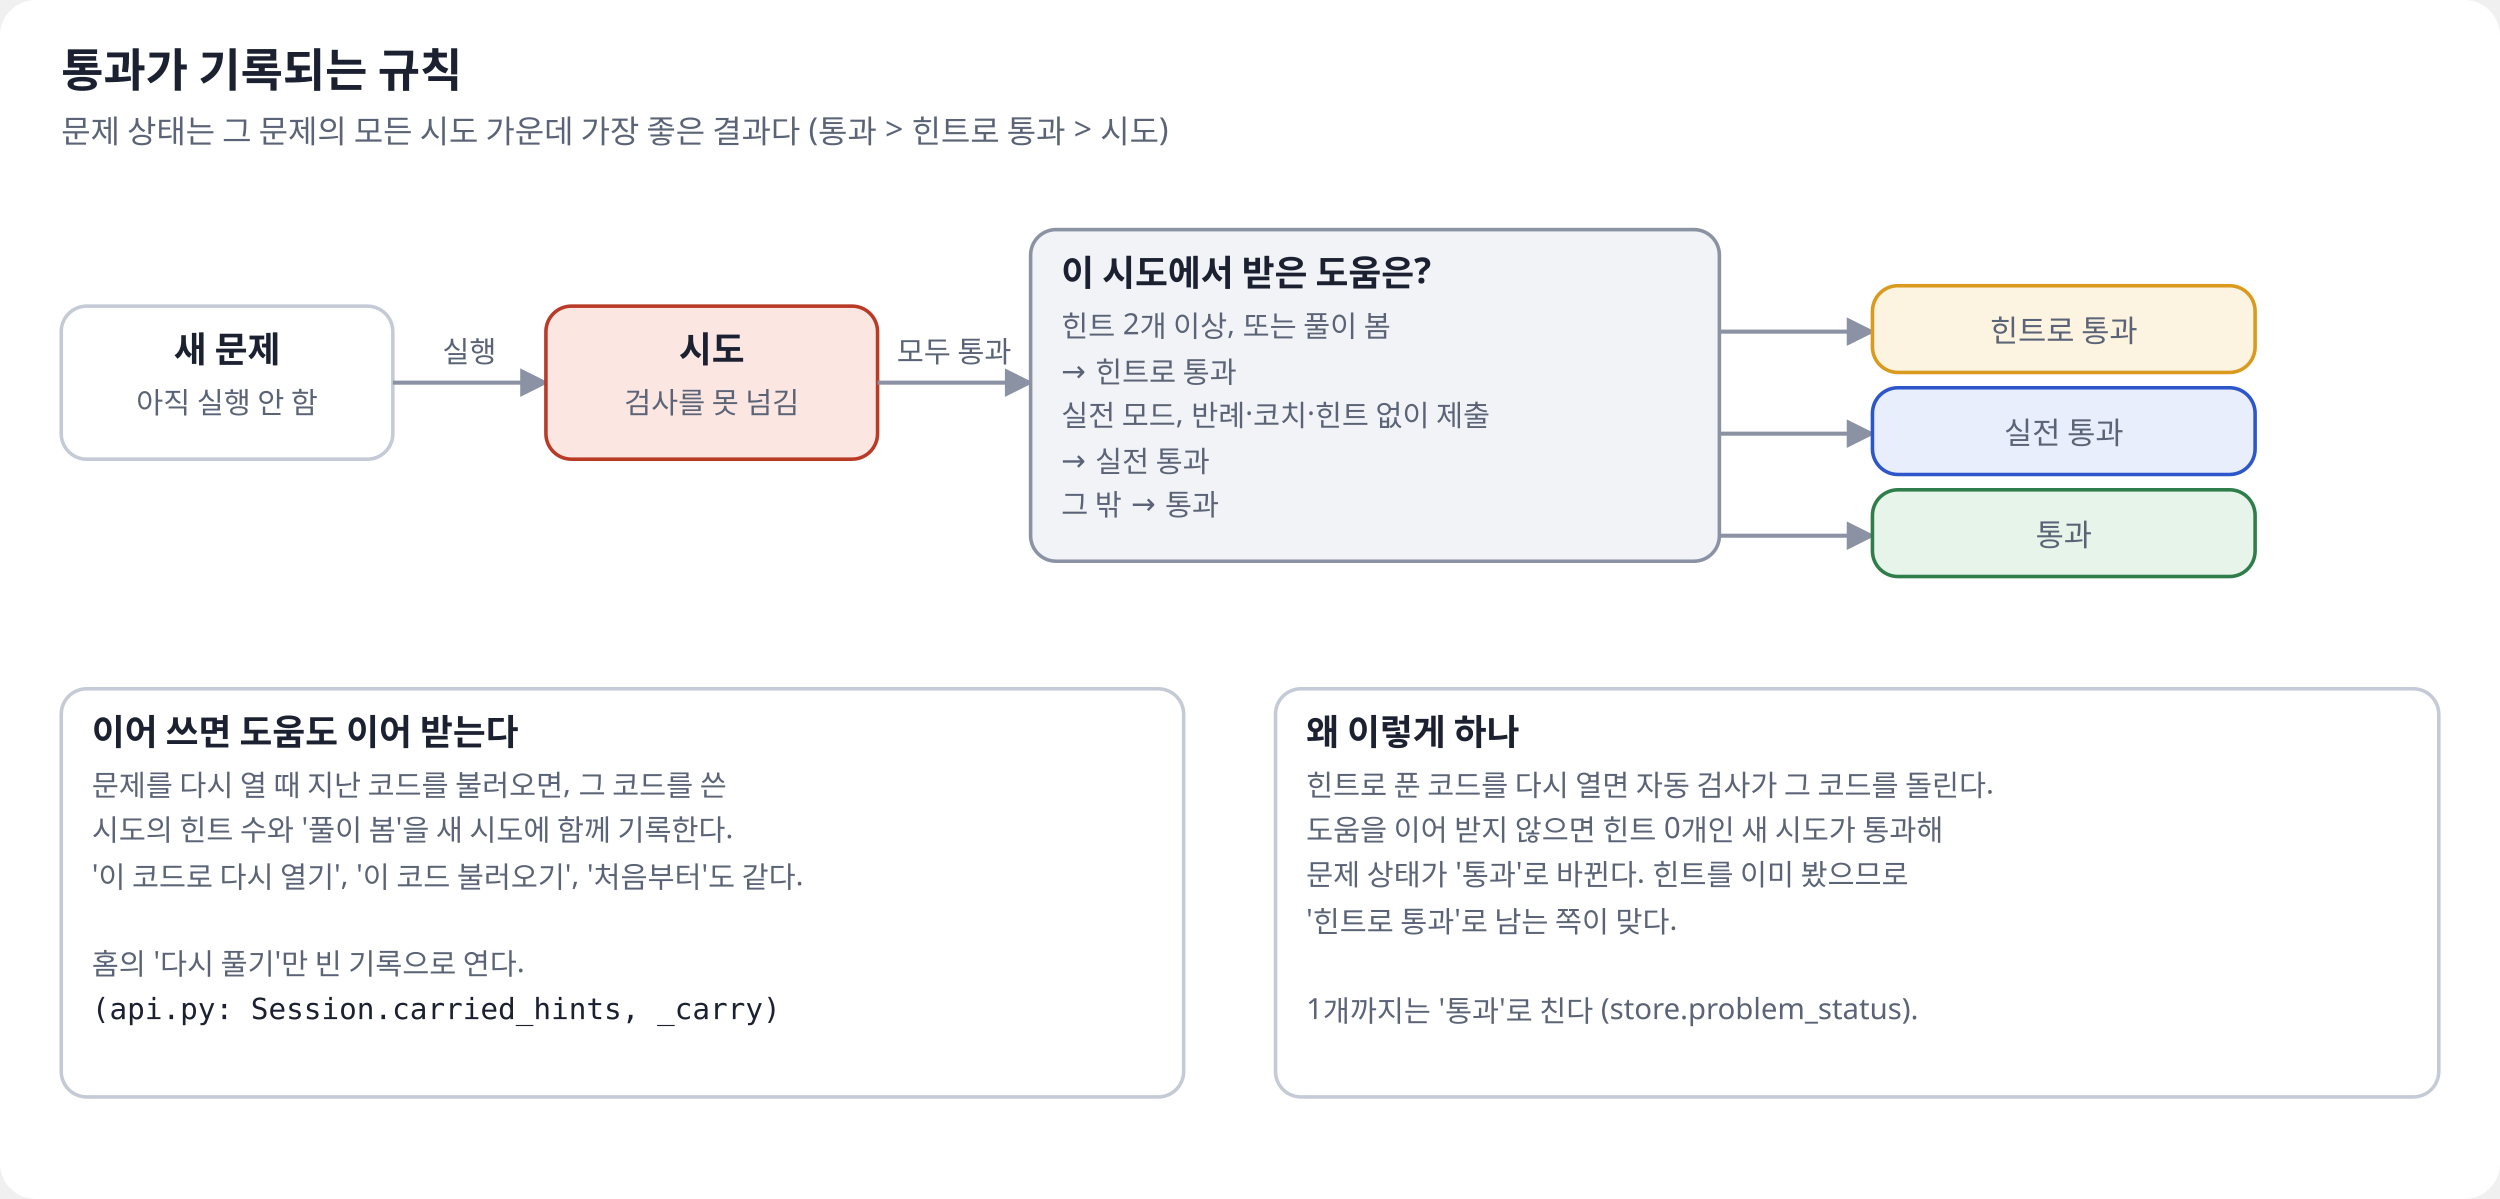
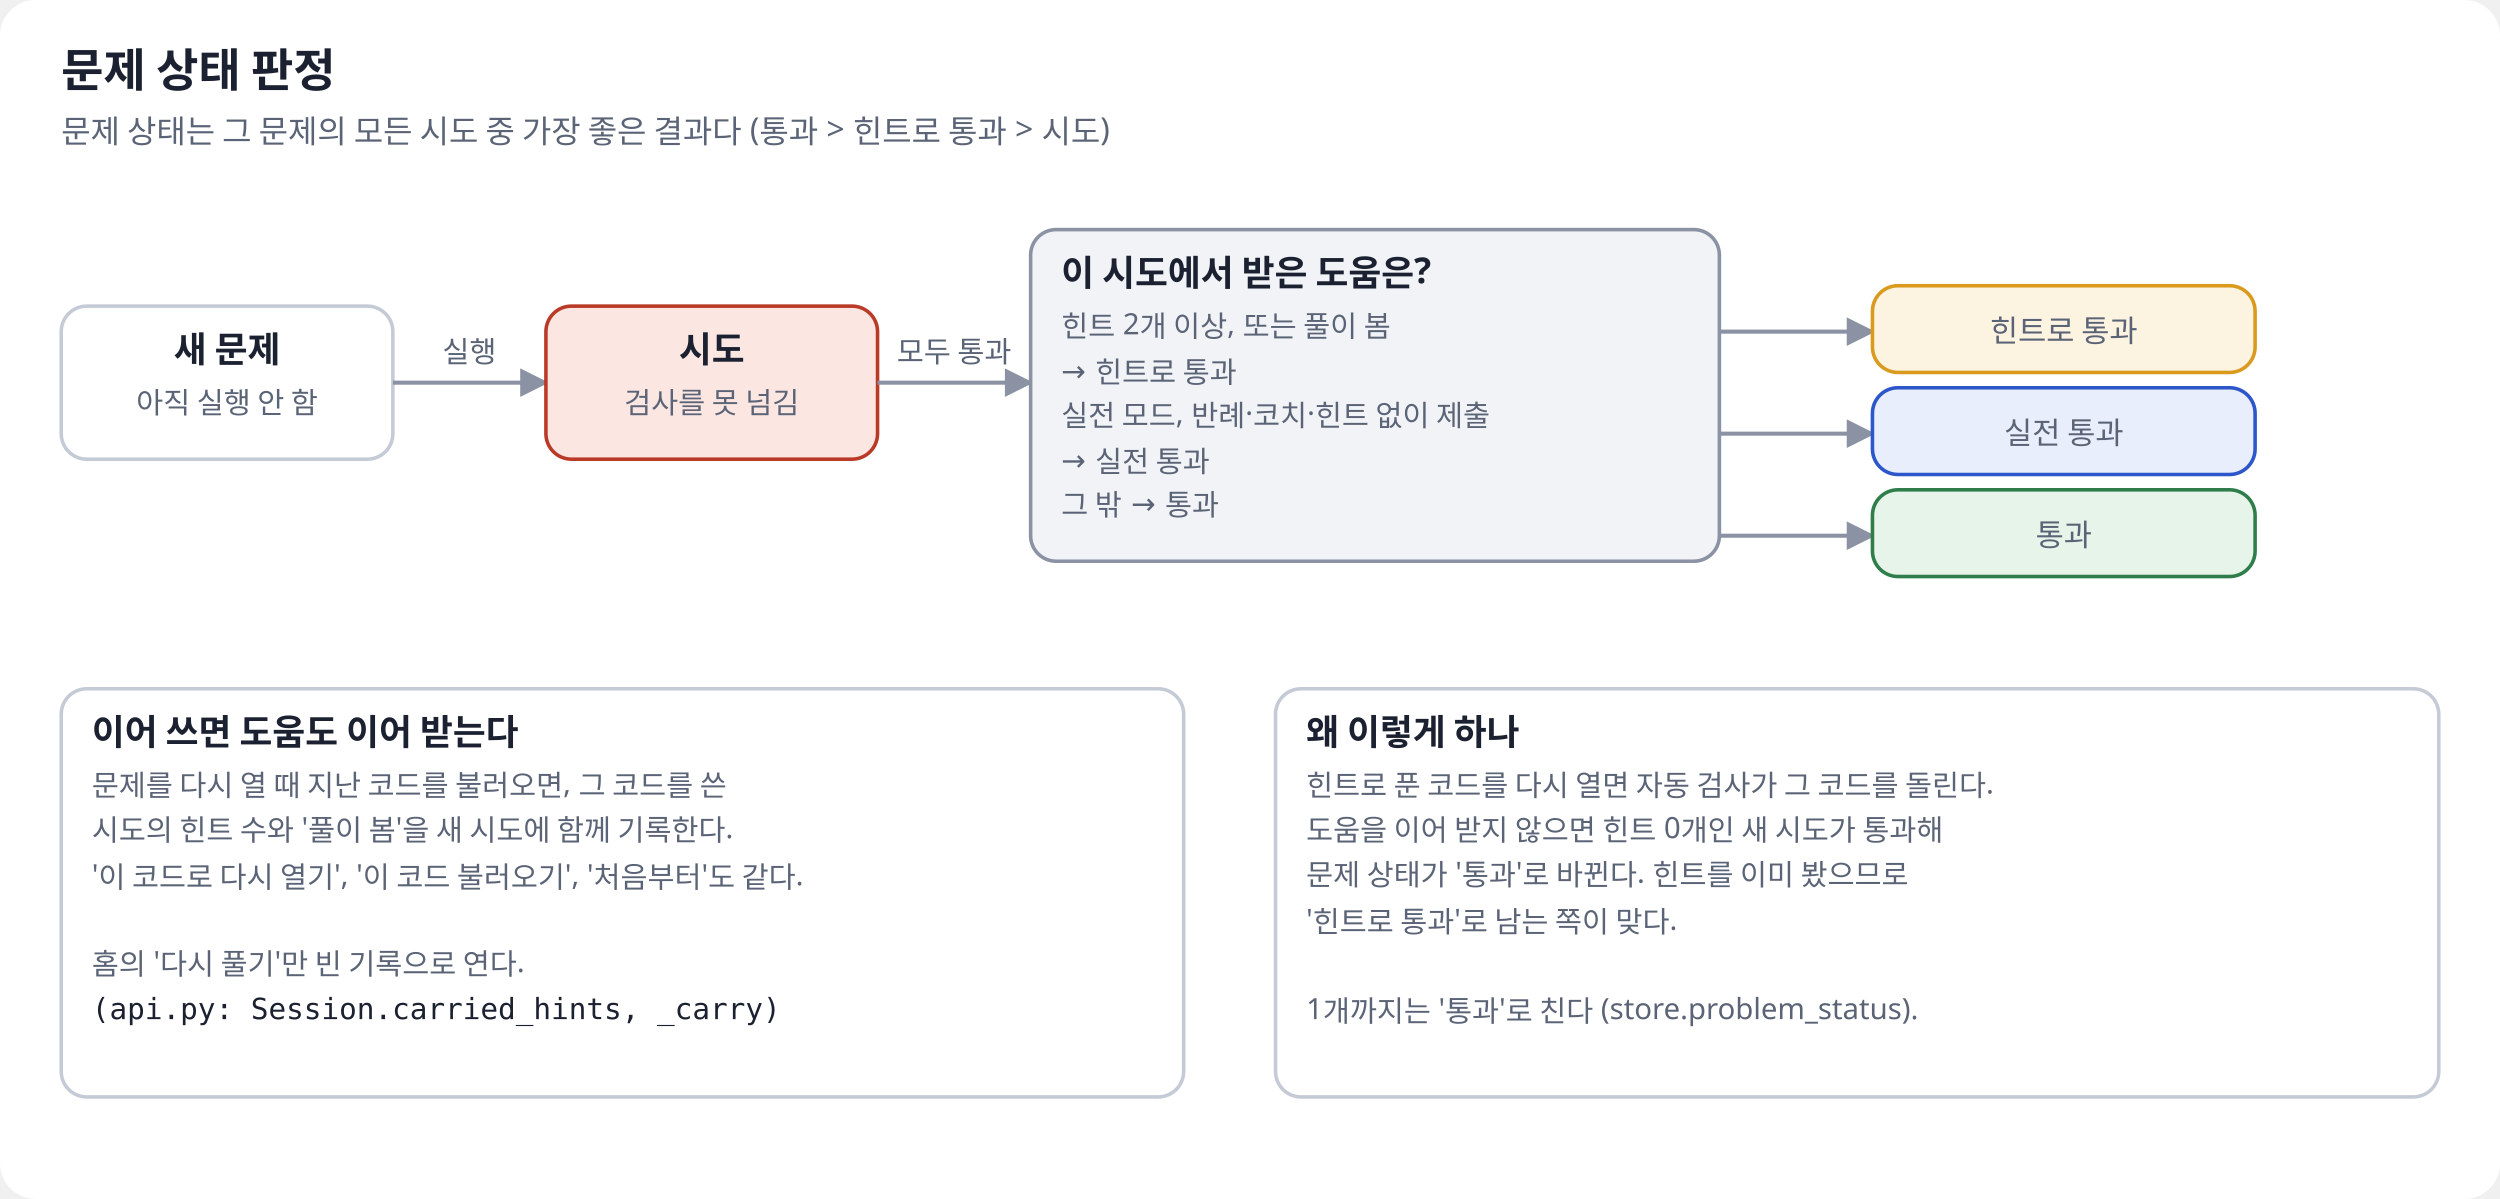
<svg xmlns="http://www.w3.org/2000/svg" viewBox="0 0 980 470" width="980" height="470">
  <defs>
    <marker id="a" viewBox="0 0 10 10" refX="9" refY="5" markerWidth="7" markerHeight="7" orient="auto-start-reverse">
      <path d="M0,0 L10,5 L0,10 z" fill="#8A92A3" />
    </marker>
    <marker id="b" viewBox="0 0 10 10" refX="9" refY="5" markerWidth="7" markerHeight="7" orient="auto-start-reverse">
      <path d="M0,0 L10,5 L0,10 z" fill="#2C56C9" />
    </marker>
    <marker id="c" viewBox="0 0 10 10" refX="9" refY="5" markerWidth="7" markerHeight="7" orient="auto-start-reverse">
      <path d="M0,0 L10,5 L0,10 z" fill="#D99A1E" />
    </marker>
    <marker id="r" viewBox="0 0 10 10" refX="9" refY="5" markerWidth="7" markerHeight="7" orient="auto-start-reverse">
      <path d="M0,0 L10,5 L0,10 z" fill="#B93A27" />
    </marker>
    <marker id="g" viewBox="0 0 10 10" refX="9" refY="5" markerWidth="7" markerHeight="7" orient="auto-start-reverse">
      <path d="M0,0 L10,5 L0,10 z" fill="#2E7D4A" />
    </marker>
  </defs>
  <rect width="980" height="470" rx="14" fill="#FFFFFF" />
-   <text x="24" y="34" font-family="'Apple SD Gothic Neo','Malgun Gothic','Noto Sans KR',sans-serif" font-size="18" font-weight="700" fill="#1B2130" text-anchor="start">통과가 기록되는 규칙</text>
-   <text x="24" y="56" font-family="'Apple SD Gothic Neo','Malgun Gothic','Noto Sans KR',sans-serif" font-size="12.5" font-weight="400" fill="#5B6476" text-anchor="start">문제 상태는 그 문제의 모든 시도 가운데 가장 좋은 결과다 (통과 &gt; 힌트로 통과 &gt; 시도)</text>
+   <text x="24" y="34" font-family="'Apple SD Gothic Neo','Malgun Gothic','Noto Sans KR',sans-serif" font-size="18" font-weight="700" fill="#1B2130" text-anchor="start">문제 상태 판정</text>
+   <text x="24" y="56" font-family="'Apple SD Gothic Neo','Malgun Gothic','Noto Sans KR',sans-serif" font-size="12.5" font-weight="400" fill="#5B6476" text-anchor="start">문제 상태는 그 문제의 모든 시도 중 가장 좋은 결과다 (통과 &gt; 힌트로 통과 &gt; 시도)</text>
  <rect x="24" y="120" width="130" height="60" rx="10" fill="#FFFFFF" stroke="#C5CBD6" stroke-width="1.4" />
  <text x="89.0" y="142" font-family="'Apple SD Gothic Neo','Malgun Gothic','Noto Sans KR',sans-serif" font-size="14" font-weight="700" fill="#1B2130" text-anchor="middle">새 문제</text>
  <text x="89.0" y="162" font-family="'Apple SD Gothic Neo','Malgun Gothic','Noto Sans KR',sans-serif" font-size="11.5" font-weight="400" fill="#5B6476" text-anchor="middle">아직 실행 안 함</text>
  <path d="M154,150 L214,150" fill="none" stroke="#8A92A3" stroke-width="1.6" marker-end="url(#a)" />
  <text x="184" y="142.0" font-family="'Apple SD Gothic Neo','Malgun Gothic','Noto Sans KR',sans-serif" font-size="11.5" font-weight="400" fill="#5B6476" text-anchor="middle">실행</text>
  <rect x="214" y="120" width="130" height="60" rx="10" fill="#FBE6E2" stroke="#B93A27" stroke-width="1.4" />
  <text x="279.0" y="142" font-family="'Apple SD Gothic Neo','Malgun Gothic','Noto Sans KR',sans-serif" font-size="14" font-weight="700" fill="#1B2130" text-anchor="middle">시도</text>
  <text x="279.0" y="162" font-family="'Apple SD Gothic Neo','Malgun Gothic','Noto Sans KR',sans-serif" font-size="11.5" font-weight="400" fill="#5B6476" text-anchor="middle">검사를 못 넘김</text>
  <path d="M344,150 L404,150" fill="none" stroke="#8A92A3" stroke-width="1.6" marker-end="url(#a)" />
  <text x="374" y="142.0" font-family="'Apple SD Gothic Neo','Malgun Gothic','Noto Sans KR',sans-serif" font-size="11.5" font-weight="400" fill="#5B6476" text-anchor="middle">모두 통과</text>
  <rect x="404" y="90" width="270" height="130" rx="10" fill="#F1F3F7" stroke="#8A92A3" stroke-width="1.4" />
  <text x="416" y="112" font-family="'Apple SD Gothic Neo','Malgun Gothic','Noto Sans KR',sans-serif" font-size="14" font-weight="700" fill="#1B2130" text-anchor="start">이 시도에서 받은 도움은?</text>
  <text x="416" y="132" font-family="'Apple SD Gothic Neo','Malgun Gothic','Noto Sans KR',sans-serif" font-size="11.5" font-weight="400" fill="#5B6476" text-anchor="start">힌트 2개 이상, 또는 풀이 봄</text>
  <text x="416" y="149.5" font-family="'Apple SD Gothic Neo','Malgun Gothic','Noto Sans KR',sans-serif" font-size="11.5" font-weight="400" fill="#5B6476" text-anchor="start">→ 힌트로 통과</text>
  <text x="416" y="167.0" font-family="'Apple SD Gothic Neo','Malgun Gothic','Noto Sans KR',sans-serif" font-size="11.5" font-weight="400" fill="#5B6476" text-anchor="start">실전 모드, 반례·코치·힌트 없이 제출</text>
  <text x="416" y="184.5" font-family="'Apple SD Gothic Neo','Malgun Gothic','Noto Sans KR',sans-serif" font-size="11.5" font-weight="400" fill="#5B6476" text-anchor="start">→ 실전 통과</text>
  <text x="416" y="202.0" font-family="'Apple SD Gothic Neo','Malgun Gothic','Noto Sans KR',sans-serif" font-size="11.5" font-weight="400" fill="#5B6476" text-anchor="start">그 밖 → 통과</text>
  <path d="M674,130 L734,130" fill="none" stroke="#8A92A3" stroke-width="1.6" marker-end="url(#a)" />
  <rect x="734" y="112" width="150" height="34" rx="10" fill="#FDF3E1" stroke="#D99A1E" stroke-width="1.4" />
  <text x="809.0" y="134" font-family="'Apple SD Gothic Neo','Malgun Gothic','Noto Sans KR',sans-serif" font-size="12" font-weight="400" fill="#5B6476" text-anchor="middle">힌트로 통과</text>
  <path d="M674,170 L734,170" fill="none" stroke="#8A92A3" stroke-width="1.6" marker-end="url(#a)" />
  <rect x="734" y="152" width="150" height="34" rx="10" fill="#E8EEFC" stroke="#2C56C9" stroke-width="1.4" />
  <text x="809.0" y="174" font-family="'Apple SD Gothic Neo','Malgun Gothic','Noto Sans KR',sans-serif" font-size="12" font-weight="400" fill="#5B6476" text-anchor="middle">실전 통과</text>
  <path d="M674,210 L734,210" fill="none" stroke="#8A92A3" stroke-width="1.6" marker-end="url(#a)" />
  <rect x="734" y="192" width="150" height="34" rx="10" fill="#E6F4EA" stroke="#2E7D4A" stroke-width="1.4" />
  <text x="809.0" y="214" font-family="'Apple SD Gothic Neo','Malgun Gothic','Noto Sans KR',sans-serif" font-size="12" font-weight="400" fill="#5B6476" text-anchor="middle">통과</text>
  <rect x="24" y="270" width="440" height="160" rx="10" fill="#FFFFFF" stroke="#C5CBD6" stroke-width="1.4" />
  <text x="36" y="292" font-family="'Apple SD Gothic Neo','Malgun Gothic','Noto Sans KR',sans-serif" font-size="14" font-weight="700" fill="#1B2130" text-anchor="start">이어 쓰면 도움도 이어 받는다</text>
  <text x="36" y="312" font-family="'Apple SD Gothic Neo','Malgun Gothic','Noto Sans KR',sans-serif" font-size="11.5" font-weight="400" fill="#5B6476" text-anchor="start">문제를 다시 열 때 지난 코드를 불러오면, 그 코드를 쓴</text>
  <text x="36" y="329.5" font-family="'Apple SD Gothic Neo','Malgun Gothic','Noto Sans KR',sans-serif" font-size="11.5" font-weight="400" fill="#5B6476" text-anchor="start">시도의 힌트 수와 '풀이 봄'을 새 시도에 함께 기록한다.</text>
  <text x="36" y="347.0" font-family="'Apple SD Gothic Neo','Malgun Gothic','Noto Sans KR',sans-serif" font-size="11.5" font-weight="400" fill="#5B6476" text-anchor="start">'이 코드로 다시 열기', '이 코드 불러오기', '처음부터'도 같다.</text>
  <text x="36" y="364.5" font-family="'Apple SD Gothic Neo','Malgun Gothic','Noto Sans KR',sans-serif" font-size="11.5" font-weight="400" fill="#5B6476" text-anchor="start" />
  <text x="36" y="382.0" font-family="'Apple SD Gothic Neo','Malgun Gothic','Noto Sans KR',sans-serif" font-size="11.5" font-weight="400" fill="#5B6476" text-anchor="start">홈의 '다시 풀기'만 빈 기록으로 연다.</text>
  <text x="36" y="399.5" font-family="Menlo,Consolas,'D2Coding',monospace" font-size="11.5" font-weight="400" fill="#1B2130" text-anchor="start">(api.py: Session.carried_hints, _carry)</text>
  <rect x="500" y="270" width="456" height="160" rx="10" fill="#FFFFFF" stroke="#C5CBD6" stroke-width="1.4" />
  <text x="512" y="292" font-family="'Apple SD Gothic Neo','Malgun Gothic','Noto Sans KR',sans-serif" font-size="14" font-weight="700" fill="#1B2130" text-anchor="start">왜 이렇게 하나</text>
  <text x="512" y="312" font-family="'Apple SD Gothic Neo','Malgun Gothic','Noto Sans KR',sans-serif" font-size="11.5" font-weight="400" fill="#5B6476" text-anchor="start">힌트로 푼 코드를 다시 열면 자동 검사가 그 코드를 돌린다.</text>
  <text x="512" y="329.5" font-family="'Apple SD Gothic Neo','Malgun Gothic','Noto Sans KR',sans-serif" font-size="11.5" font-weight="400" fill="#5B6476" text-anchor="start">도움을 이어 받지 않으면 힌트 0개인 새 시도가 통과해</text>
  <text x="512" y="347.0" font-family="'Apple SD Gothic Neo','Malgun Gothic','Noto Sans KR',sans-serif" font-size="11.5" font-weight="400" fill="#5B6476" text-anchor="start">문제 상태가 '통과'로 바뀐다. 힌트를 이미 봤으므로</text>
  <text x="512" y="364.5" font-family="'Apple SD Gothic Neo','Malgun Gothic','Noto Sans KR',sans-serif" font-size="11.5" font-weight="400" fill="#5B6476" text-anchor="start">'힌트로 통과'로 남는 쪽이 맞다.</text>
  <text x="512" y="382.0" font-family="'Apple SD Gothic Neo','Malgun Gothic','Noto Sans KR',sans-serif" font-size="11.5" font-weight="400" fill="#5B6476" text-anchor="start" />
  <text x="512" y="399.5" font-family="'Apple SD Gothic Neo','Malgun Gothic','Noto Sans KR',sans-serif" font-size="11.5" font-weight="400" fill="#5B6476" text-anchor="start">1개까지는 '통과'로 친다 (store.problem_status).</text>
</svg>
